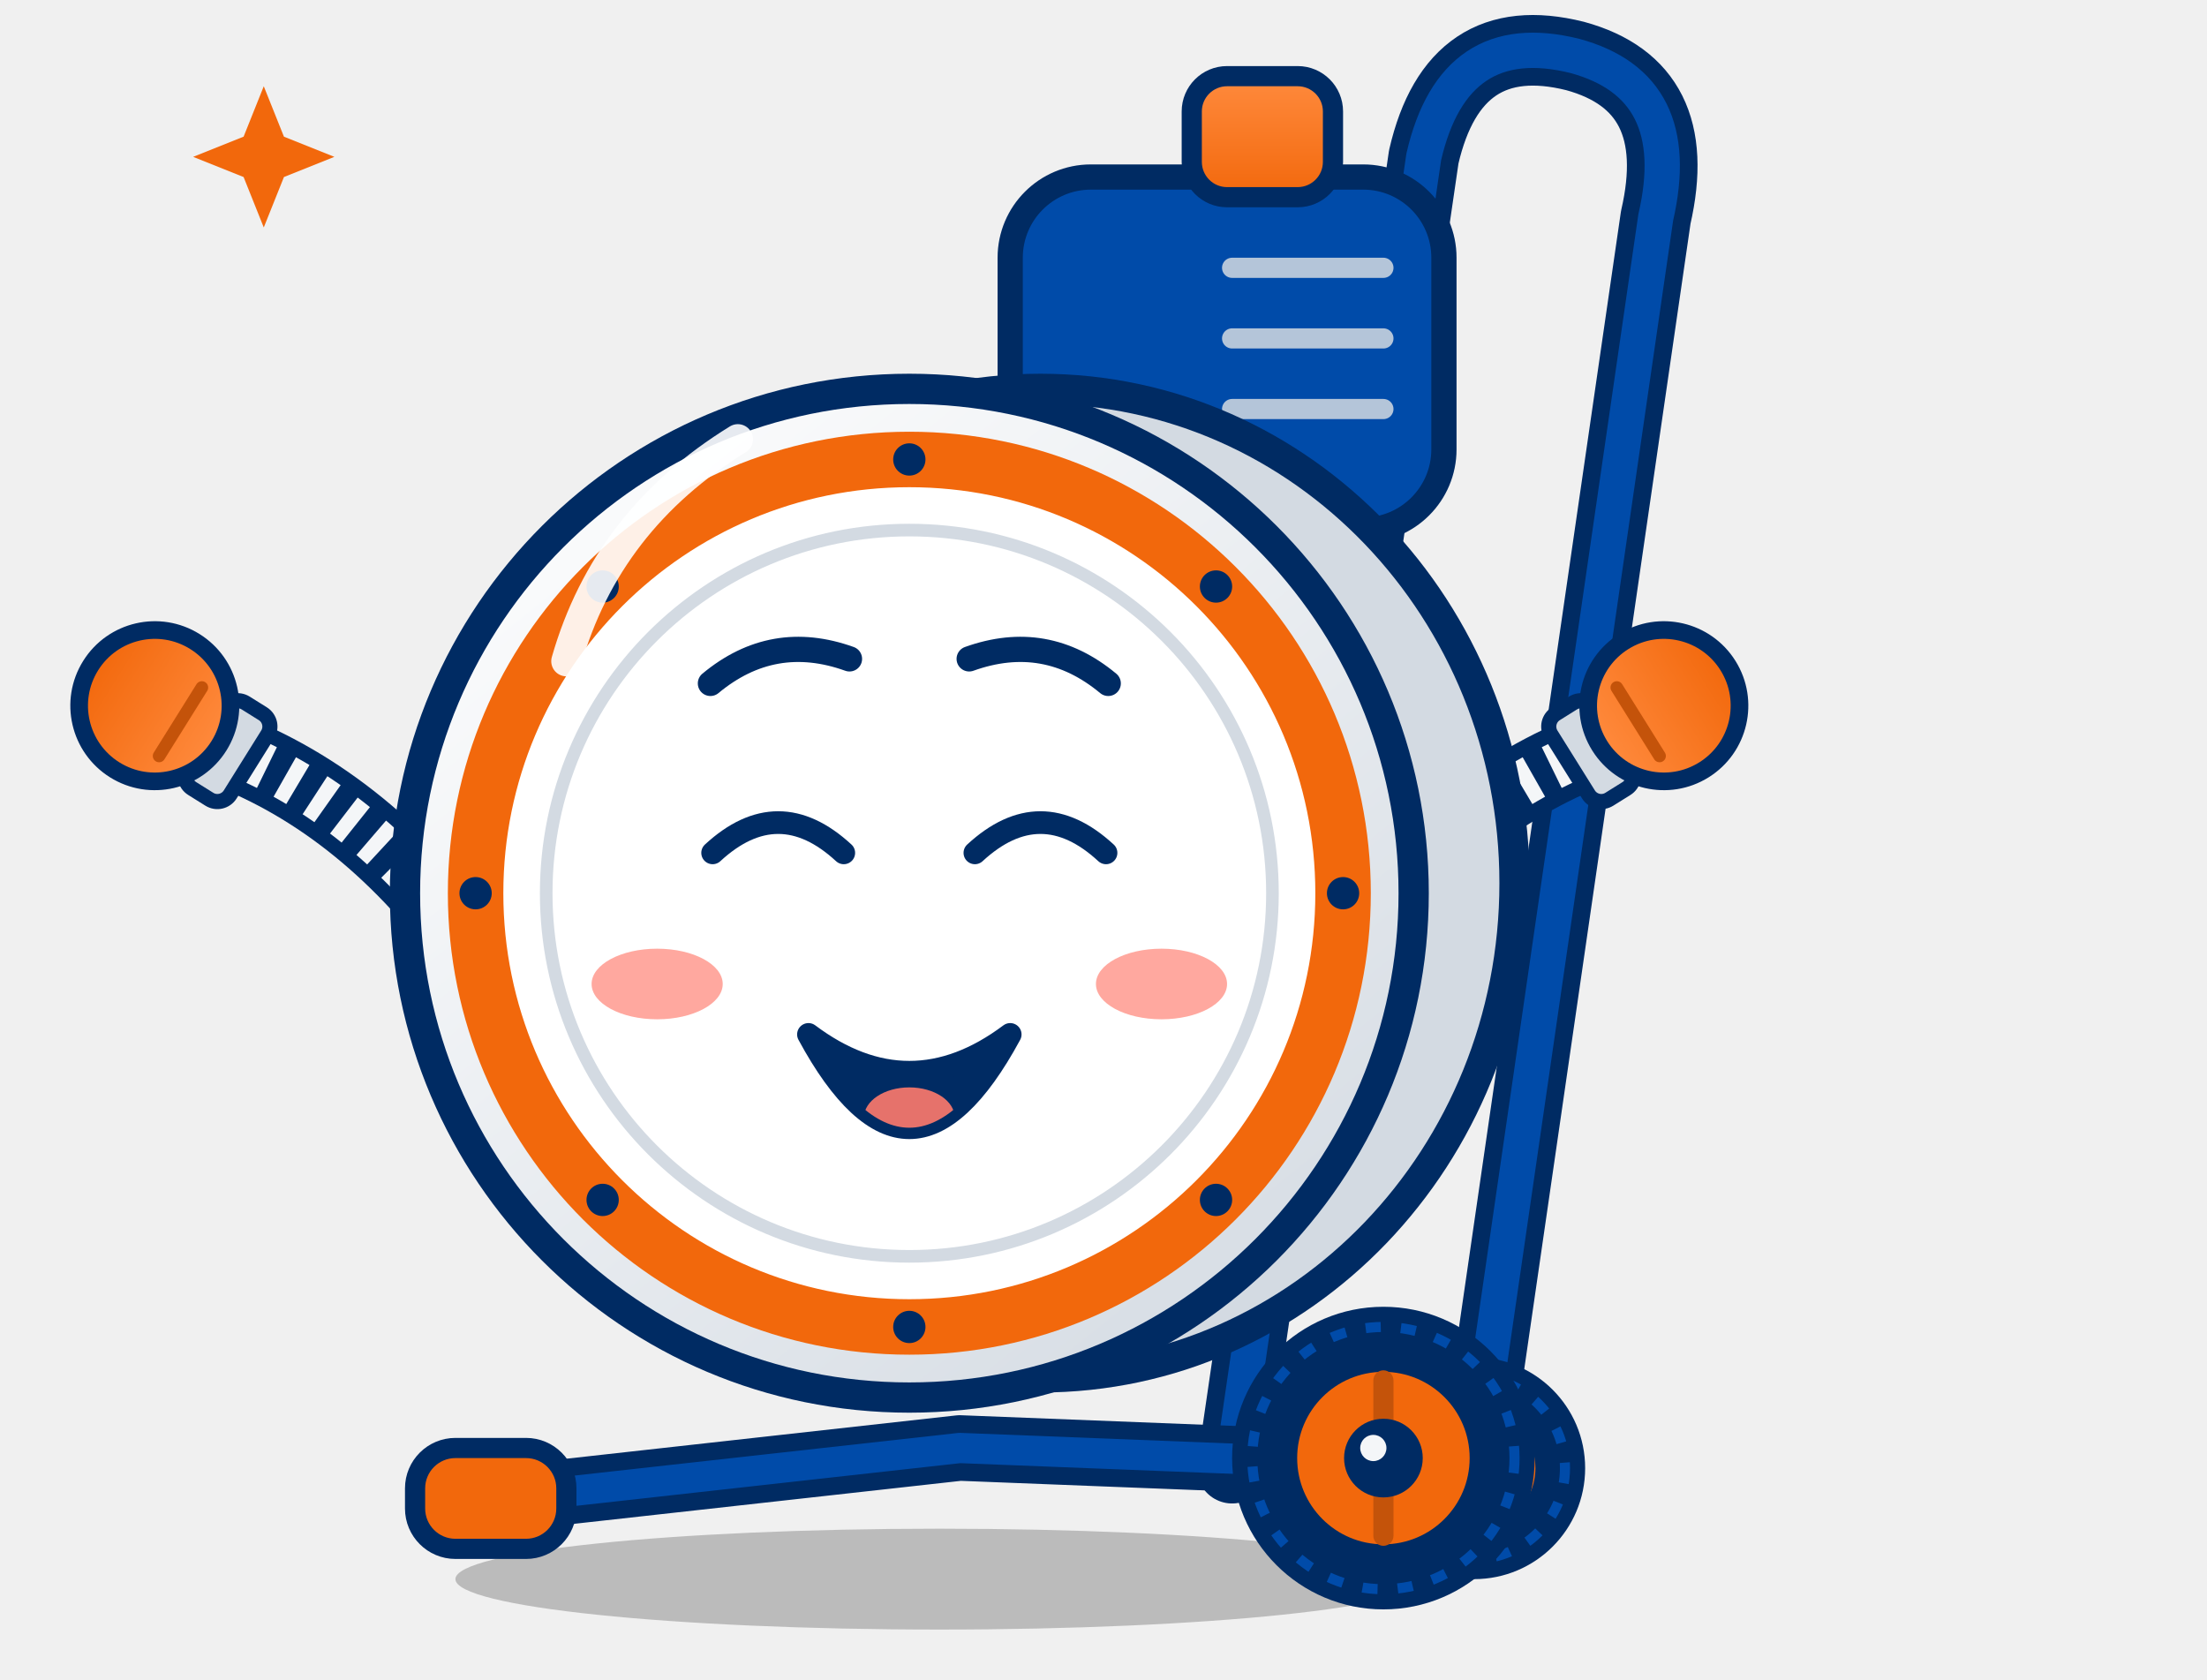
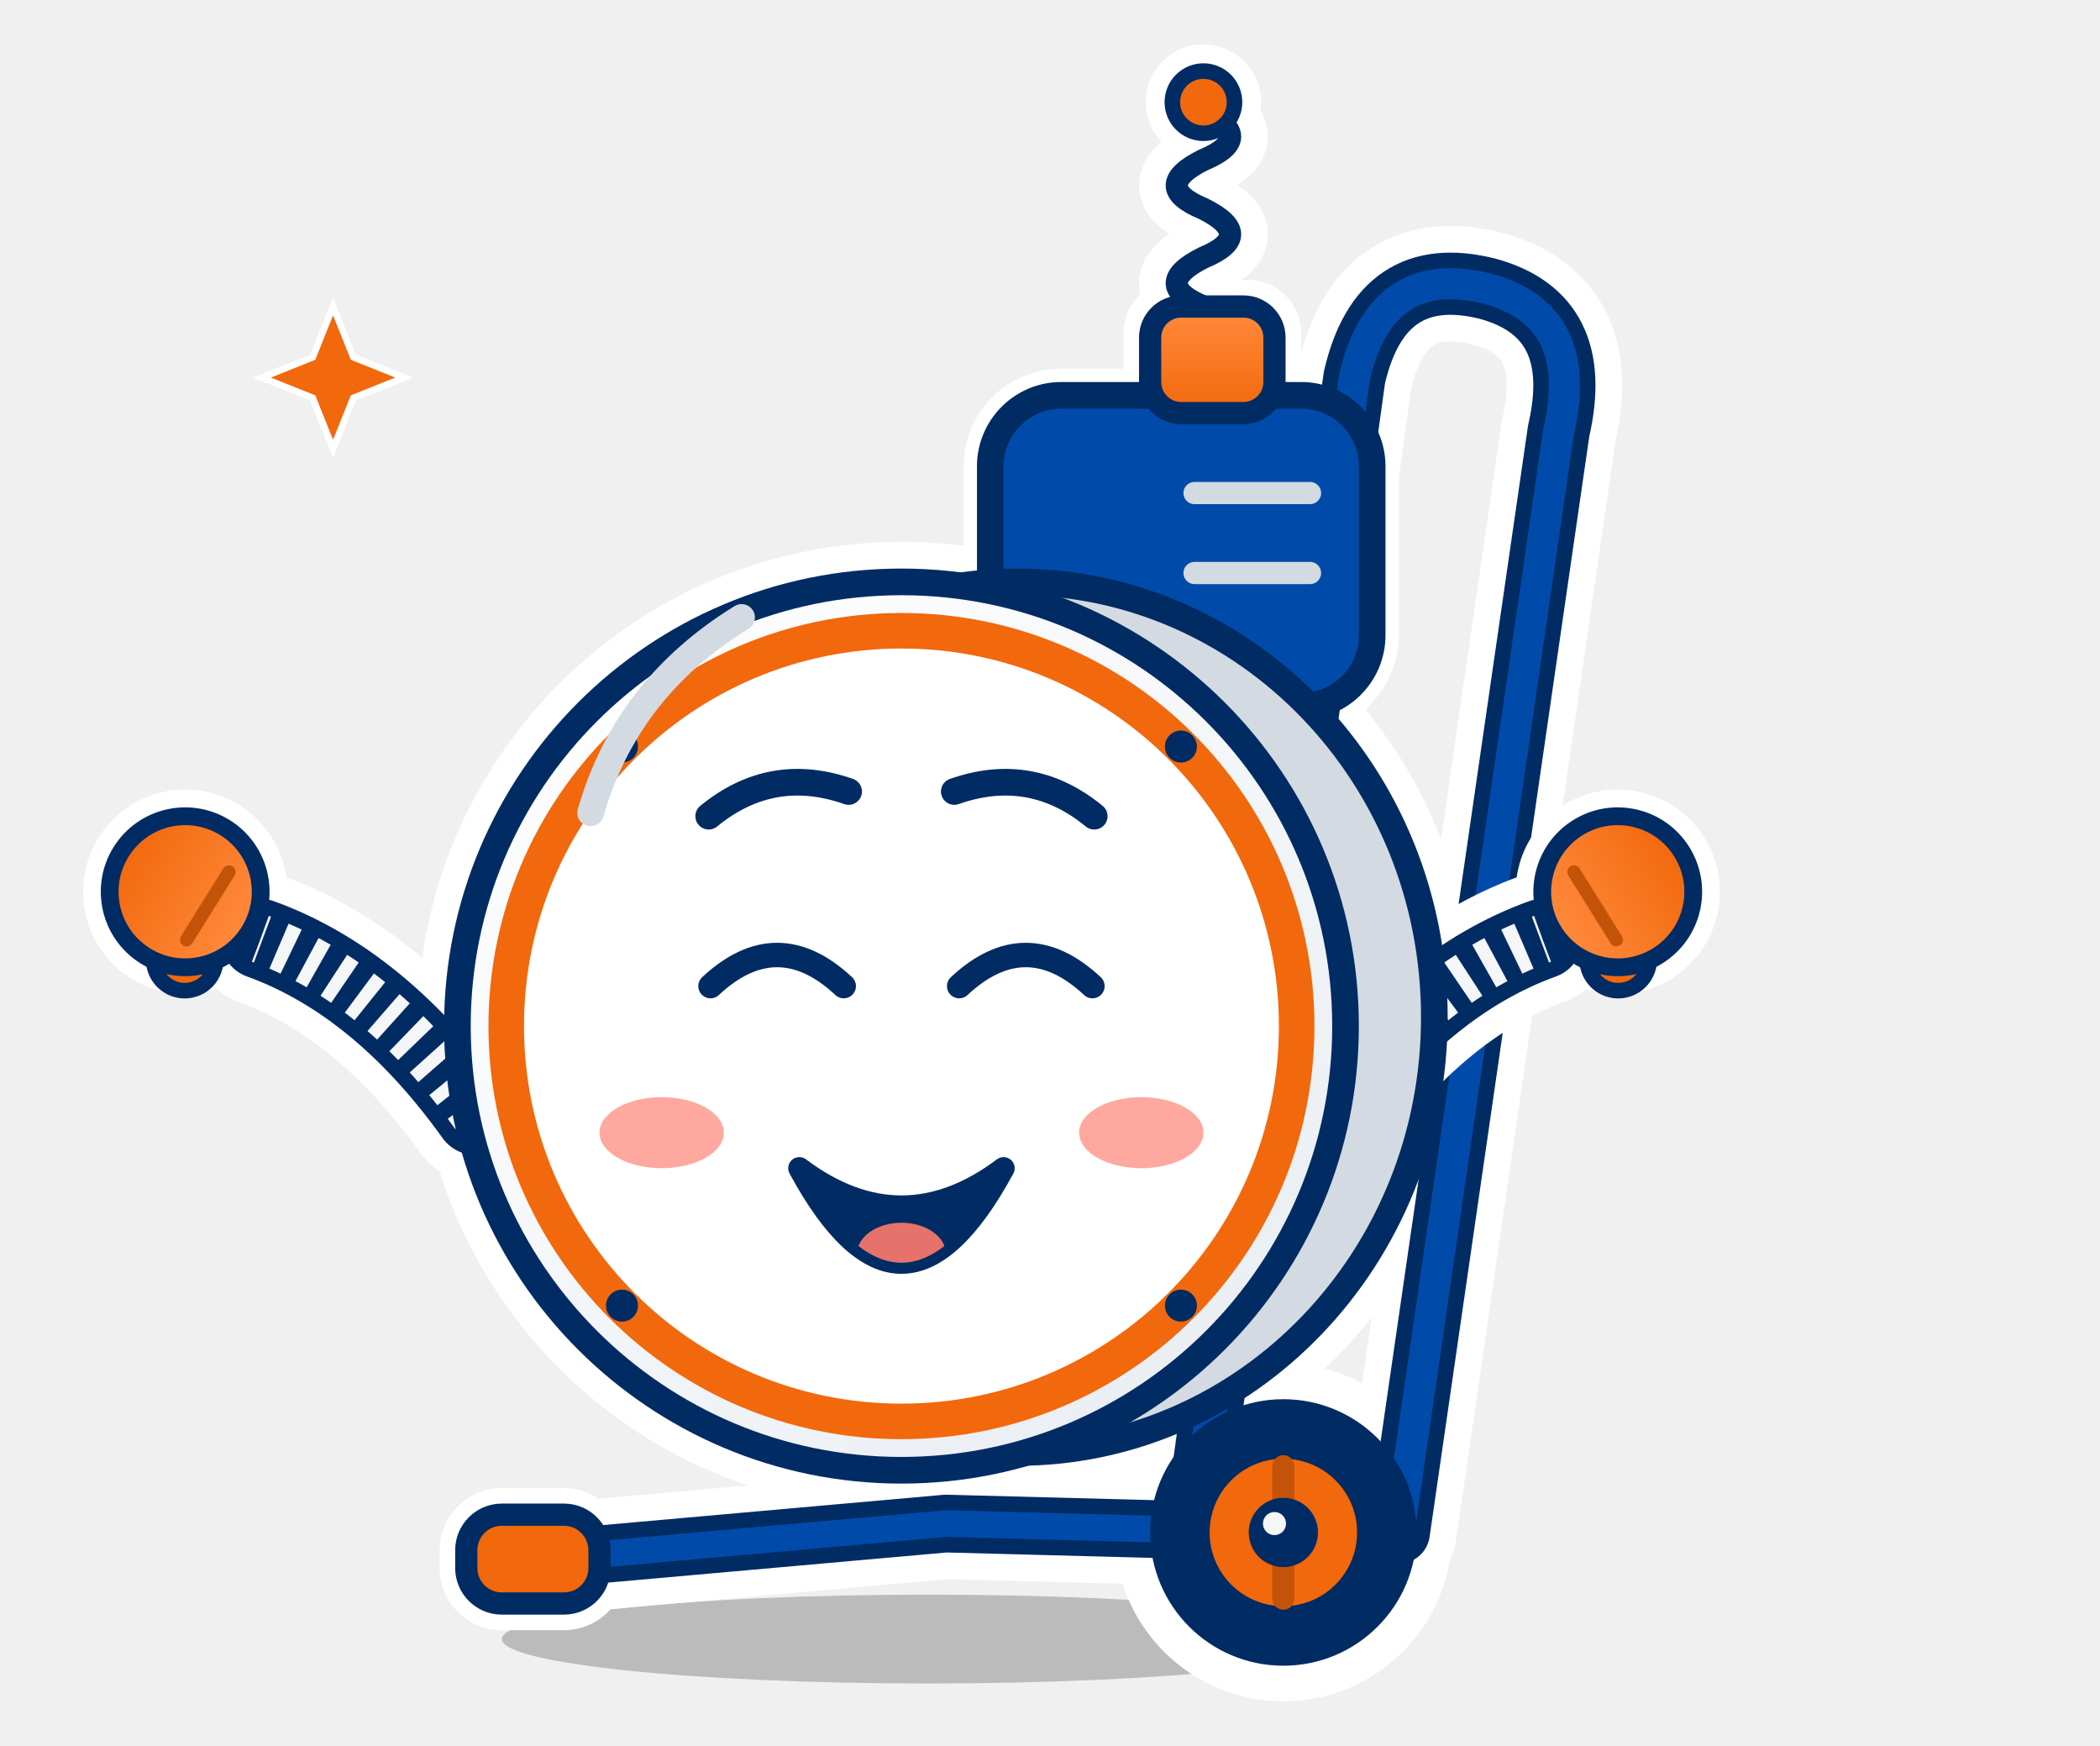
- <svg xmlns="http://www.w3.org/2000/svg" viewBox="-60.3 8.9 437.6 333.1" class="mola" role="img" aria-label="Mola, o mascote da M&amp;C Desentupidora">
+ <svg xmlns="http://www.w3.org/2000/svg" viewBox="-83 -45 472.9 393" class="mola" role="img" aria-label="Mola, a mascote da M&amp;C Desentupidora">
  <defs>
    <linearGradient id="ml9m" x1=".1" y1="0" x2=".9" y2="1">
      <stop offset="0" stop-color="#ffffff" />
-       <stop offset="1" stop-color="#D3DAE2" />
+       <stop offset="1" stop-color="#e8edf2" />
    </linearGradient>
    <linearGradient id="ml9o" x1="0" y1="0" x2="0" y2="1">
      <stop offset="0" stop-color="#ff8a3d" />
      <stop offset="1" stop-color="#F2680C" />
    </linearGradient>
    <clipPath id="ml9c">
-       <path d="M100,214 Q120,229 140,214 Q120,251 100,214 Z" />
+       <path d="M97,218 Q120,235.25 143,218 Q120,260.55 97,218 Z" />
    </clipPath>
  </defs>
  <g class="ml-rig">
-     <ellipse cx="126" cy="322" rx="96" ry="10" fill="#000" opacity="0.22" class="ml-shadow" />
-     <g class="ml-body">
-       <g>
-         <path d="M184,300 L222,40 Q228,14 252,20 Q274,26 268,52 L232,300" fill="none" stroke="#002B63" stroke-width="14" stroke-linecap="round" stroke-linejoin="round" />
-         <path d="M184,300 L222,40 Q228,14 252,20 Q274,26 268,52 L232,300" fill="none" stroke="#004BA9" stroke-width="7" stroke-linecap="round" stroke-linejoin="round" />
-       </g>
-       <g class="ml-wheel" transform="translate(232,300)">
-         <g>
-           <circle r="22" fill="#002B63" />
-           <circle r="18" fill="none" stroke="#004BA9" stroke-width="2" stroke-dasharray="3 4" />
-           <circle r="13.64" fill="#F2680C" stroke="#002B63" stroke-width="3" />
-           <rect x="-2" y="-12.76" width="4" height="25.52" rx="2" fill="#C4530A" />
-           <circle r="5.72" fill="#002B63" />
-           <circle cx="-2" cy="-2" r="2.6" fill="#F4F6F8" />
+     <ellipse cx="126" cy="324" rx="96" ry="10" fill="#000" opacity="0.22" class="ml-shadow ml-cart" />
+     <g class="ml-lean" transform="rotate(0 126 320)">
+       <g class="ml-body">
+         <g class="ml-outline ml-cart">
+           <rect x="134" y="38" width="98" height="82" rx="22" fill="#fff" />
+           <rect x="170" y="18" width="40" height="36" rx="12" fill="#fff" />
+           <path d="M188,24 q-12,-5 0,-11 q12,-5 0,-11 q-12,-5 0,-11 q12,-5 0,-11" fill="none" stroke="#fff" stroke-width="17" stroke-linecap="round" stroke-linejoin="round" />
+           <circle cx="188" cy="-22" r="13" fill="#fff" />
+           <rect x="16" y="290" width="42" height="32" rx="14" fill="#fff" />
+           <circle cx="206" cy="300" r="38" fill="#fff" />
+           <path d="M186,300 L222,40 Q228,14 252,20 Q274,26 268,52 L232,300" fill="none" stroke="#fff" stroke-width="26" stroke-linecap="round" stroke-linejoin="round" />
+           <path d="M40,306 L130,298 L206,300" fill="none" stroke="#fff" stroke-width="25" stroke-linecap="round" stroke-linejoin="round" />
+         </g>
+         <g class="ml-outline">
+           <ellipse cx="146" cy="184" rx="103" ry="107" fill="#fff" />
+           <circle cx="120" cy="186" r="109" fill="#fff" />
+         </g>
+         <g class="ml-cart">
+           <g>
+             <path d="M186,300 L222,40 Q228,14 252,20 Q274,26 268,52 L232,300" fill="none" stroke="#002B63" stroke-width="14" stroke-linecap="round" stroke-linejoin="round" />
+             <path d="M186,300 L222,40 Q228,14 252,20 Q274,26 268,52 L232,300" fill="none" stroke="#004BA9" stroke-width="7" stroke-linecap="round" stroke-linejoin="round" />
+           </g>
+           <g>
+             <path d="M40,306 L130,298 L206,300" fill="none" stroke="#002B63" stroke-width="13" stroke-linecap="round" stroke-linejoin="round" />
+             <path d="M40,306 L130,298 L206,300" fill="none" stroke="#004BA9" stroke-width="6" stroke-linecap="round" stroke-linejoin="round" />
+           </g>
+           <rect x="22" y="296" width="30" height="20" rx="8" fill="#F2680C" stroke="#002B63" stroke-width="5" />
+           <g class="ml-motor">
+             <rect x="140" y="44" width="86" height="70" rx="16" fill="#004BA9" stroke="#002B63" stroke-width="6" />
+             <path d="M186,66 H212" stroke="#D3DAE2" stroke-width="5" stroke-linecap="round" />
+             <path d="M186,84 H212" stroke="#D3DAE2" stroke-width="5" stroke-linecap="round" />
+             <g>
+               <path d="M188,24 q-12,-5 0,-11 q12,-5 0,-11 q-12,-5 0,-11 q12,-5 0,-11" fill="none" stroke="#002B63" stroke-width="5" stroke-linecap="round" stroke-linejoin="round" />
+               <circle cx="188" cy="-22" r="7" fill="#F2680C" stroke="#002B63" stroke-width="3.5" />
+               <rect x="176" y="24" width="28" height="24" rx="7" fill="url(#ml9o)" stroke="#002B63" stroke-width="5" />
+             </g>
+           </g>
+         </g>
+         <g class="ml-arm ml-cart" transform="translate(24,206) rotate(122)">
+           <g>
+             <path d="M0,0 Q-14,34 -8,62" fill="none" stroke="#fff" stroke-width="30" stroke-linecap="round" />
+             <circle cx="-8" cy="82" r="23" fill="#fff" />
+             <path d="M0,0 Q-14,34 -8,62" fill="none" stroke="#002B63" stroke-width="18" stroke-linecap="round" />
+             <path d="M0,0 Q-14,34 -8,62" fill="none" stroke="#F4F6F8" stroke-width="11" stroke-dasharray="3 4" />
+             <circle cx="5" cy="74" r="7" fill="#F2680C" stroke="#002B63" stroke-width="3.5" />
+             <circle cx="-8" cy="82" r="17" fill="url(#ml9o)" stroke="#002B63" stroke-width="4" />
+             <path d="M-17,76 h18" stroke="#C4530A" stroke-width="3" stroke-linecap="round" />
+           </g>
+         </g>
+         <g class="ml-arm ml-cart" transform="translate(216,206) rotate(-122)">
+           <g>
+             <path d="M0,0 Q14,34 8,62" fill="none" stroke="#fff" stroke-width="30" stroke-linecap="round" />
+             <circle cx="8" cy="82" r="23" fill="#fff" />
+             <path d="M0,0 Q14,34 8,62" fill="none" stroke="#002B63" stroke-width="18" stroke-linecap="round" />
+             <path d="M0,0 Q14,34 8,62" fill="none" stroke="#F4F6F8" stroke-width="11" stroke-dasharray="3 4" />
+             <circle cx="-5" cy="74" r="7" fill="#F2680C" stroke="#002B63" stroke-width="3.5" />
+             <circle cx="8" cy="82" r="17" fill="url(#ml9o)" stroke="#002B63" stroke-width="4" />
+             <path d="M-1,76 h18" stroke="#C4530A" stroke-width="3" stroke-linecap="round" />
+             <g class="ml-prop" opacity="0" transform="translate(8,82)">
+               <rect x="-5" y="-12" width="10" height="92" rx="5" fill="#c98a3d" stroke="#002B63" stroke-width="3" />
+               <path d="M-26,80 q26,40 52,0 z" fill="#c0392b" stroke="#002B63" stroke-width="3" stroke-linejoin="round" />
+             </g>
+           </g>
+         </g>
+         <ellipse cx="146" cy="184" rx="94" ry="98" fill="#D3DAE2" stroke="#002B63" stroke-width="6" />
+         <circle cx="120" cy="186" r="100" fill="url(#ml9m)" stroke="#002B63" stroke-width="6" />
+         <g class="ml-ring" transform="translate(120,186)">
+           <circle r="89" fill="#ffffff" stroke="#F2680C" stroke-width="8" />
+           <circle cx="62.93" cy="62.93" r="3.6" fill="#002B63" />
+           <circle cx="-62.93" cy="62.93" r="3.6" fill="#002B63" />
+           <circle cx="-62.93" cy="-62.93" r="3.6" fill="#002B63" />
+           <circle cx="62.93" cy="-62.93" r="3.6" fill="#002B63" />
+         </g>
+         <path d="M50,138 Q58,110 84,94" fill="none" stroke="#D3DAE2" stroke-width="6" stroke-linecap="round" />
+         <g class="ml-cart">
+           <g class="ml-wheel" transform="translate(206,300)">
+             <g>
+               <circle r="30" fill="#002B63" />
+               <circle r="18.6" fill="#F2680C" stroke="#002B63" stroke-width="4" />
+               <rect x="-2.5" y="-17.4" width="5" height="34.8" rx="2.5" fill="#C4530A" />
+               <circle r="7.8" fill="#002B63" />
+               <circle cx="-2" cy="-2" r="2.6" fill="#F4F6F8" />
+             </g>
+           </g>
+         </g>
+         <g class="ml-face">
+           <ellipse cx="66" cy="210" rx="14" ry="8" fill="#ff7a6b" opacity="0.65" />
+           <ellipse cx="174" cy="210" rx="14" ry="8" fill="#ff7a6b" opacity="0.65" />
+           <g class="ml-eye" transform="translate(92,174)">
+             <g opacity="0" transform="scale(1)">
+               <g>
+                 <ellipse cx="0" cy="0" rx="18" ry="22" fill="#fff" stroke="#002B63" stroke-width="3" />
+                 <g>
+                   <circle cx="0" cy="4" r="11" fill="#002B63" />
+                   <circle cx="4.5" cy="-1" r="4" fill="#fff" />
+                   <circle cx="-3.5" cy="9" r="2" fill="#fff" />
+                 </g>
+               </g>
+             </g>
+             <path d="M-15,3 Q0,-11 15,3" fill="none" stroke="#002B63" stroke-width="5.5" stroke-linecap="round" opacity="1" />
+           </g>
+           <g class="ml-eye" transform="translate(148,174)">
+             <g opacity="0" transform="scale(1)">
+               <g>
+                 <ellipse cx="0" cy="0" rx="18" ry="22" fill="#fff" stroke="#002B63" stroke-width="3" />
+                 <g>
+                   <circle cx="0" cy="4" r="11" fill="#002B63" />
+                   <circle cx="4.5" cy="-1" r="4" fill="#fff" />
+                   <circle cx="-3.5" cy="9" r="2" fill="#fff" />
+                 </g>
+               </g>
+             </g>
+             <path d="M-15,3 Q0,-11 15,3" fill="none" stroke="#002B63" stroke-width="5.5" stroke-linecap="round" opacity="1" />
+           </g>
+           <path d="M76,142 Q92,133 108,142" fill="none" stroke="#002B63" stroke-width="6" stroke-linecap="round" transform="translate(0,-6) rotate(-10 92 140)" />
+           <path d="M132,142 Q148,133 164,142" fill="none" stroke="#002B63" stroke-width="6" stroke-linecap="round" transform="translate(0,-6) rotate(10 148 140)" />
+           <path d="M97,218 Q120,235.25 143,218 Q120,260.55 97,218 Z" fill="#002B63" stroke="#002B63" stroke-width="5" stroke-linejoin="round" stroke-linecap="round" />
+           <ellipse cx="120" cy="237.275" rx="10" ry="7" fill="#ff7a6b" opacity="0.9" clip-path="url(#ml9c)" />
        </g>
      </g>
-       <g class="ml-motor">
-         <rect x="140" y="44" width="86" height="70" rx="16" fill="#004BA9" stroke="#002B63" stroke-width="5" />
-         <path d="M184,62 H214" stroke="#D3DAE2" stroke-width="4" stroke-linecap="round" opacity="0.85" />
-         <path d="M184,76 H214" stroke="#D3DAE2" stroke-width="4" stroke-linecap="round" opacity="0.85" />
-         <path d="M184,90 H214" stroke="#D3DAE2" stroke-width="4" stroke-linecap="round" opacity="0.85" />
-         <rect x="176" y="24" width="28" height="24" rx="7" fill="url(#ml9o)" stroke="#002B63" stroke-width="4" />
-       </g>
-       <g>
-         <path d="M40,306 L130,296 L232,300" fill="none" stroke="#002B63" stroke-width="13" stroke-linecap="round" stroke-linejoin="round" />
-         <path d="M40,306 L130,296 L232,300" fill="none" stroke="#004BA9" stroke-width="6" stroke-linecap="round" stroke-linejoin="round" />
-       </g>
-       <rect x="22" y="296" width="30" height="20" rx="8" fill="#F2680C" stroke="#002B63" stroke-width="4" />
-       <g class="ml-arm" transform="translate(34,198) rotate(122)">
-         <g>
-           <path d="M0,0 Q-14,34 -8,64" fill="none" stroke="#002B63" stroke-width="15" stroke-linecap="round" />
-           <path d="M0,0 Q-14,34 -8,64" fill="none" stroke="#F4F6F8" stroke-width="9" stroke-dasharray="3 4" />
-           <rect x="-18" y="58" width="20" height="10" rx="3" fill="#D3DAE2" stroke="#002B63" stroke-width="3" />
-           <circle cx="-8" cy="80" r="15" fill="url(#ml9o)" stroke="#002B63" stroke-width="3.5" />
-           <path d="M-16,74 h16" stroke="#C4530A" stroke-width="2.5" stroke-linecap="round" />
-         </g>
-       </g>
-       <g class="ml-arm" transform="translate(206,198) rotate(-122)">
-         <g>
-           <path d="M0,0 Q14,34 8,64" fill="none" stroke="#002B63" stroke-width="15" stroke-linecap="round" />
-           <path d="M0,0 Q14,34 8,64" fill="none" stroke="#F4F6F8" stroke-width="9" stroke-dasharray="3 4" />
-           <rect x="-2" y="58" width="20" height="10" rx="3" fill="#D3DAE2" stroke="#002B63" stroke-width="3" />
-           <circle cx="8" cy="80" r="15" fill="url(#ml9o)" stroke="#002B63" stroke-width="3.5" />
-           <path d="M0,74 h16" stroke="#C4530A" stroke-width="2.5" stroke-linecap="round" />
-           <g class="ml-prop" opacity="0" transform="translate(8,80)">
-             <rect x="-4" y="-12" width="8" height="92" rx="4" fill="#c98a3d" />
-             <path d="M-24,80 q24,38 48,0 z" fill="#c0392b" />
-             <rect x="-26" y="76" width="52" height="7" rx="3.5" fill="#962d22" />
-           </g>
-         </g>
-       </g>
-       <ellipse cx="146" cy="184" rx="94" ry="98" fill="#D3DAE2" stroke="#002B63" stroke-width="6" />
-       <circle cx="120" cy="186" r="100" fill="url(#ml9m)" stroke="#002B63" stroke-width="6" />
-       <g class="ml-ring" transform="translate(120,186)">
-         <circle r="86" fill="#ffffff" stroke="#F2680C" stroke-width="11" />
-         <circle cx="86.00" cy="0.00" r="3.2" fill="#002B63" />
-         <circle cx="60.81" cy="60.81" r="3.2" fill="#002B63" />
-         <circle cx="0.00" cy="86.00" r="3.2" fill="#002B63" />
-         <circle cx="-60.81" cy="60.81" r="3.2" fill="#002B63" />
-         <circle cx="-86.00" cy="0.00" r="3.2" fill="#002B63" />
-         <circle cx="-60.81" cy="-60.81" r="3.2" fill="#002B63" />
-         <circle cx="-0.00" cy="-86.00" r="3.2" fill="#002B63" />
-         <circle cx="60.81" cy="-60.81" r="3.2" fill="#002B63" />
-       </g>
-       <circle cx="120" cy="186" r="72" fill="none" stroke="#D3DAE2" stroke-width="2.5" />
-       <path d="M52,140 Q60,112 86,96" fill="none" stroke="#ffffff" stroke-width="6" stroke-linecap="round" opacity="0.9" />
-       <g class="ml-wheel" transform="translate(214,298)">
-         <g>
-           <circle r="30" fill="#002B63" />
-           <circle r="26" fill="none" stroke="#004BA9" stroke-width="2" stroke-dasharray="3 4" />
-           <circle r="18.6" fill="#F2680C" stroke="#002B63" stroke-width="3" />
-           <rect x="-2" y="-17.4" width="4" height="34.8" rx="2" fill="#C4530A" />
-           <circle r="7.8" fill="#002B63" />
-           <circle cx="-2" cy="-2" r="2.6" fill="#F4F6F8" />
-         </g>
-       </g>
-       <g class="ml-face">
-         <ellipse cx="70" cy="204" rx="13" ry="7" fill="#ff7a6b" opacity="0.65" />
-         <ellipse cx="170" cy="204" rx="13" ry="7" fill="#ff7a6b" opacity="0.65" />
-         <g class="ml-eye" transform="translate(94,176)">
-           <g opacity="0" transform="scale(1)">
-             <g>
-               <ellipse cx="0" cy="0" rx="15" ry="18" fill="#fff" stroke="#002B63" stroke-width="2.5" />
-               <g>
-                 <circle cx="0" cy="3" r="9" fill="#002B63" />
-                 <circle cx="3.5" cy="-1" r="3.2" fill="#fff" />
-               </g>
-             </g>
-           </g>
-           <path d="M-13,2 Q0,-10 13,2" fill="none" stroke="#002B63" stroke-width="4.5" stroke-linecap="round" opacity="1" />
-         </g>
-         <g class="ml-eye" transform="translate(146,176)">
-           <g opacity="0" transform="scale(1)">
-             <g>
-               <ellipse cx="0" cy="0" rx="15" ry="18" fill="#fff" stroke="#002B63" stroke-width="2.5" />
-               <g>
-                 <circle cx="0" cy="3" r="9" fill="#002B63" />
-                 <circle cx="3.5" cy="-1" r="3.2" fill="#fff" />
-               </g>
-             </g>
-           </g>
-           <path d="M-13,2 Q0,-10 13,2" fill="none" stroke="#002B63" stroke-width="4.5" stroke-linecap="round" opacity="1" />
-         </g>
-         <path d="M80,148 Q94,140 108,148" fill="none" stroke="#002B63" stroke-width="5" stroke-linecap="round" transform="translate(0,-6) rotate(-10 94 146)" />
-         <path d="M132,148 Q146,140 160,148" fill="none" stroke="#002B63" stroke-width="5" stroke-linecap="round" transform="translate(0,-6) rotate(10 146 146)" />
-         <path d="M100,214 Q120,229 140,214 Q120,251 100,214 Z" fill="#002B63" stroke="#002B63" stroke-width="4.5" stroke-linejoin="round" stroke-linecap="round" />
-         <ellipse cx="120" cy="230.5" rx="9" ry="6" fill="#ff7a6b" opacity="0.9" clip-path="url(#ml9c)" />
-       </g>
    </g>
-     <g class="ml-spark" transform="translate(-8,40)">
-       <path d="M0,-14 L4,-4 L14,0 L4,4 L0,14 L-4,4 L-14,0 L-4,-4 Z" fill="#F2680C" />
+     <g class="ml-spark ml-cart" transform="translate(-8,40)">
+       <path d="M0,-14 L4,-4 L14,0 L4,4 L0,14 L-4,4 L-14,0 L-4,-4 Z" fill="#F2680C" stroke="#fff" stroke-width="3" paint-order="stroke" />
    </g>
  </g>
</svg>
